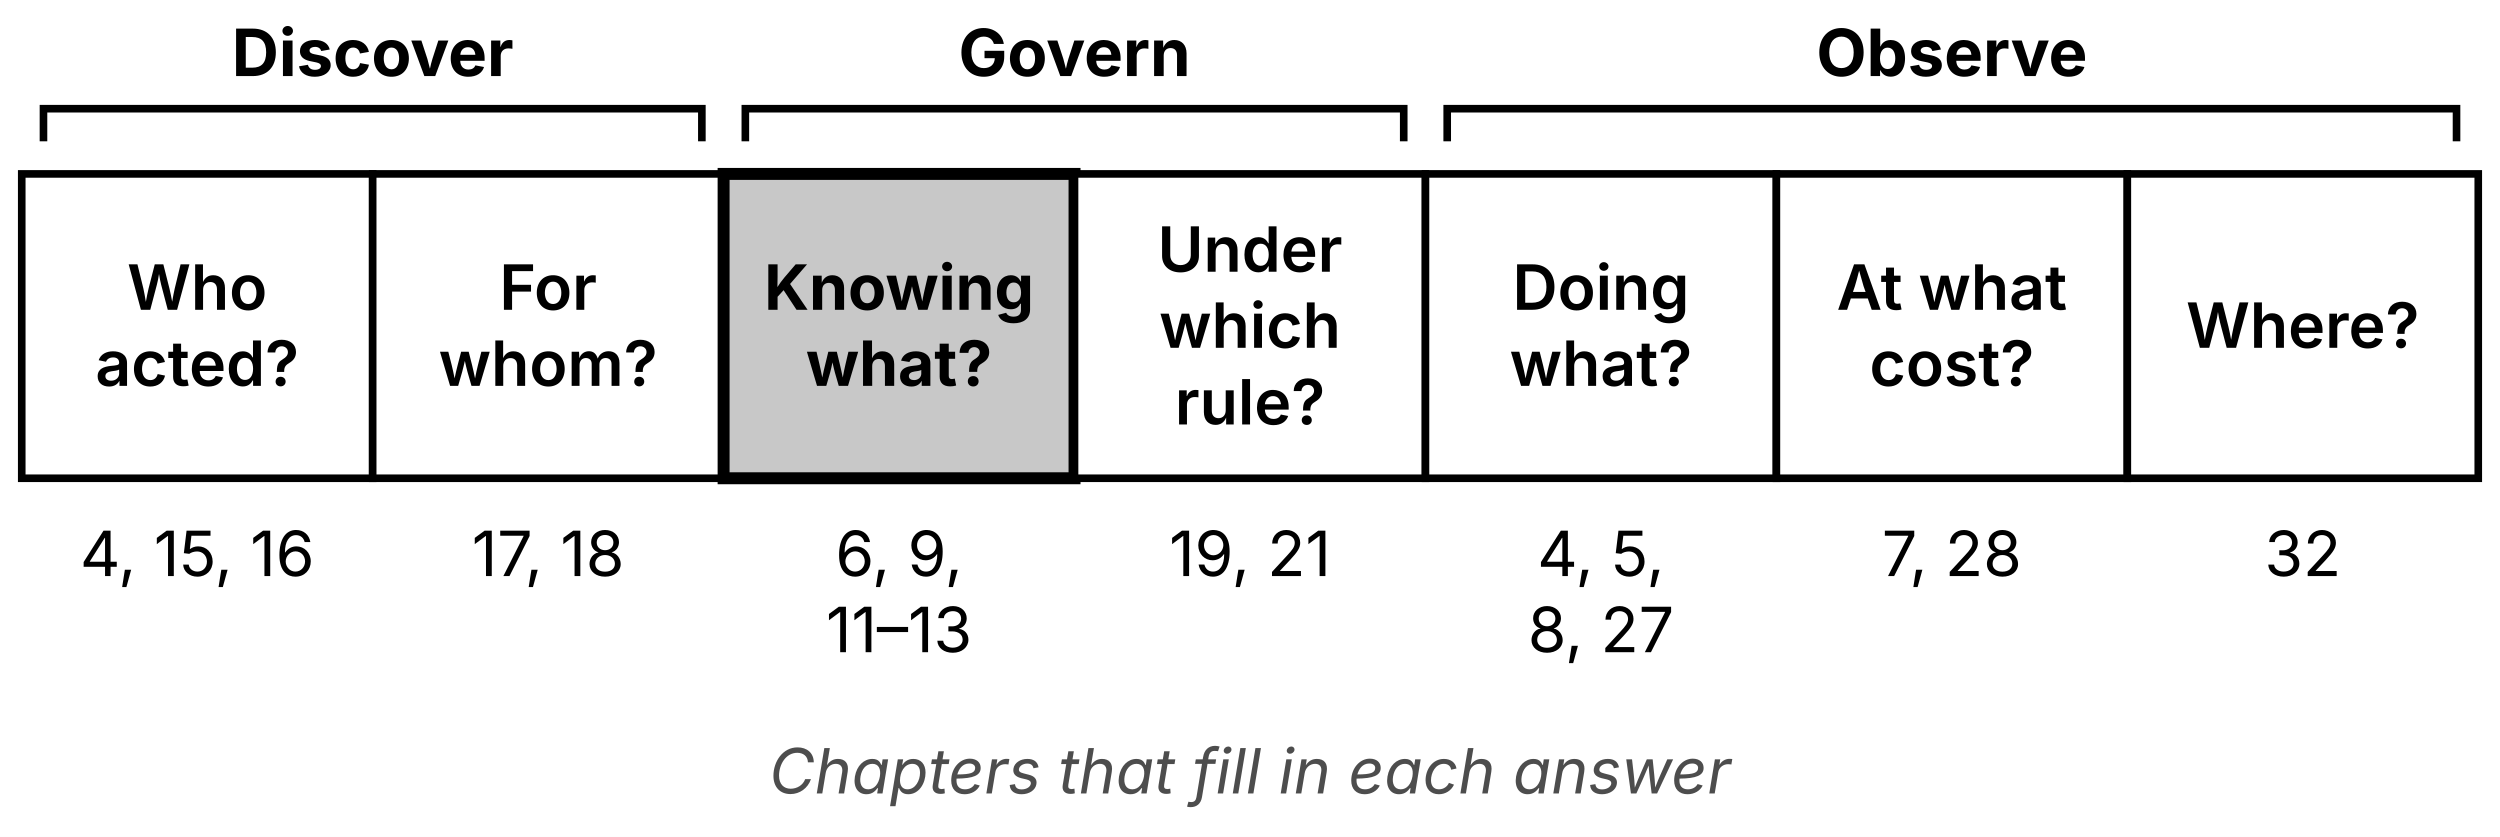
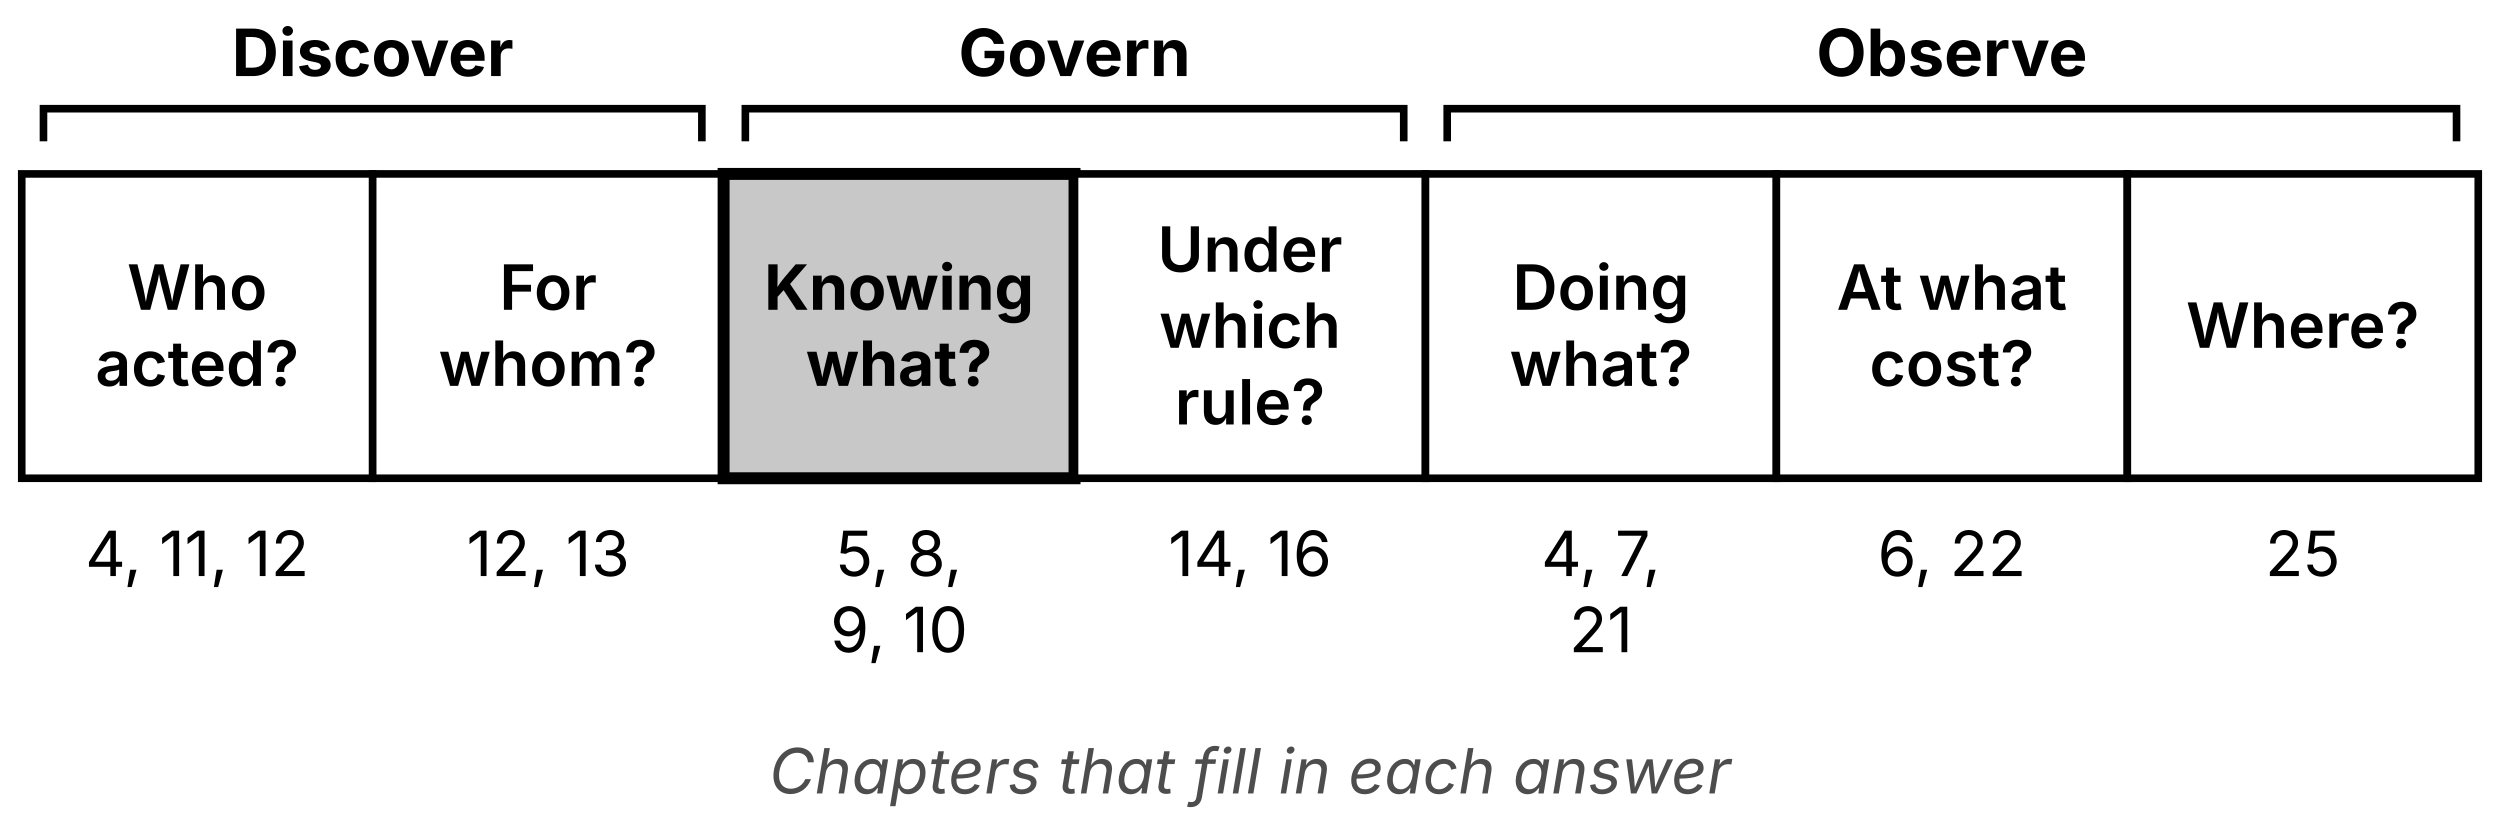
<svg xmlns="http://www.w3.org/2000/svg" width="4.6in" height="1.54in" viewBox="0 0 460 154">
  <defs>
    <marker id="call" viewBox="0 0 10 10" refX="9" refY="5" markerWidth="7" markerHeight="7" orient="auto-start-reverse">
      <path d="M0,0 L10,5 L0,10 z" fill="#000000" />
    </marker>
    <marker id="trace" viewBox="0 0 10 10" refX="9" refY="5" markerWidth="8" markerHeight="8" orient="auto-start-reverse">
      <path d="M1,1 L9,5 L1,9" fill="none" stroke="#000000" stroke-width="1.3" />
    </marker>
  </defs>
  <rect width="460" height="154" fill="#ffffff" />
  <path d="M8.0,26 L8.0,20 L129.143,20 L129.143,26" fill="none" stroke="#000000" stroke-width="1.4" />
  <text x="68.571" y="14.0" font-family="Inter, 'DejaVu Sans', sans-serif" font-size="12" font-weight="700" text-anchor="middle" fill="#000000">Discover</text>
  <path d="M137.143,26 L137.143,20 L258.286,20 L258.286,26" fill="none" stroke="#000000" stroke-width="1.4" />
  <text x="197.714" y="14.0" font-family="Inter, 'DejaVu Sans', sans-serif" font-size="12" font-weight="700" text-anchor="middle" fill="#000000">Govern</text>
  <path d="M266.286,26 L266.286,20 L452.0,20 L452.0,26" fill="none" stroke="#000000" stroke-width="1.4" />
  <text x="359.143" y="14.0" font-family="Inter, 'DejaVu Sans', sans-serif" font-size="12" font-weight="700" text-anchor="middle" fill="#000000">Observe</text>
  <rect x="4.0" y="32" width="64.571" height="56" rx="0" fill="#ffffff" stroke="#000000" stroke-width="1.4" />
  <text x="36.286" y="57.0" font-family="Inter, 'DejaVu Sans', sans-serif" font-size="11.5" font-weight="600" text-anchor="middle" fill="#000000">Who</text>
  <text x="36.286" y="71.0" font-family="Inter, 'DejaVu Sans', sans-serif" font-size="11.5" font-weight="600" text-anchor="middle" fill="#000000">acted?</text>
-   <text x="36.286" y="106.0" font-family="Inter, 'DejaVu Sans', sans-serif" font-size="11.5" font-weight="400" text-anchor="middle" fill="#000000">4, 15, 16</text>
+   <text x="36.286" y="106.0" font-family="Inter, 'DejaVu Sans', sans-serif" font-size="11.5" font-weight="400" text-anchor="middle" fill="#000000">4, 11, 12</text>
  <rect x="68.571" y="32" width="64.571" height="56" rx="0" fill="#ffffff" stroke="#000000" stroke-width="1.4" />
  <text x="100.857" y="57.0" font-family="Inter, 'DejaVu Sans', sans-serif" font-size="11.5" font-weight="600" text-anchor="middle" fill="#000000">For</text>
  <text x="100.857" y="71.0" font-family="Inter, 'DejaVu Sans', sans-serif" font-size="11.5" font-weight="600" text-anchor="middle" fill="#000000">whom?</text>
-   <text x="100.857" y="106.0" font-family="Inter, 'DejaVu Sans', sans-serif" font-size="11.5" font-weight="400" text-anchor="middle" fill="#000000">17, 18</text>
+   <text x="100.857" y="106.0" font-family="Inter, 'DejaVu Sans', sans-serif" font-size="11.5" font-weight="400" text-anchor="middle" fill="#000000">12, 13</text>
  <rect x="133.143" y="32" width="64.571" height="56" rx="0" fill="#c8c8c8" stroke="#000000" stroke-width="2.2" />
  <text x="165.429" y="57.0" font-family="Inter, 'DejaVu Sans', sans-serif" font-size="11.5" font-weight="700" text-anchor="middle" fill="#000000">Knowing</text>
  <text x="165.429" y="71.0" font-family="Inter, 'DejaVu Sans', sans-serif" font-size="11.5" font-weight="700" text-anchor="middle" fill="#000000">what?</text>
-   <text x="165.429" y="106.0" font-family="Inter, 'DejaVu Sans', sans-serif" font-size="11.5" font-weight="400" text-anchor="middle" fill="#000000">6, 9,</text>
-   <text x="165.429" y="120.0" font-family="Inter, 'DejaVu Sans', sans-serif" font-size="11.5" font-weight="400" text-anchor="middle" fill="#000000">11–13</text>
+   <text x="165.429" y="106.0" font-family="Inter, 'DejaVu Sans', sans-serif" font-size="11.5" font-weight="400" text-anchor="middle" fill="#000000">5, 8,</text>
+   <text x="165.429" y="120.0" font-family="Inter, 'DejaVu Sans', sans-serif" font-size="11.5" font-weight="400" text-anchor="middle" fill="#000000">9, 10</text>
  <rect x="197.714" y="32" width="64.571" height="56" rx="0" fill="#ffffff" stroke="#000000" stroke-width="1.4" />
  <text x="230.0" y="50.0" font-family="Inter, 'DejaVu Sans', sans-serif" font-size="11.5" font-weight="600" text-anchor="middle" fill="#000000">Under</text>
  <text x="230.0" y="64.0" font-family="Inter, 'DejaVu Sans', sans-serif" font-size="11.5" font-weight="600" text-anchor="middle" fill="#000000">which</text>
  <text x="230.0" y="78.1" font-family="Inter, 'DejaVu Sans', sans-serif" font-size="11.5" font-weight="600" text-anchor="middle" fill="#000000">rule?</text>
-   <text x="230.0" y="106.0" font-family="Inter, 'DejaVu Sans', sans-serif" font-size="11.5" font-weight="400" text-anchor="middle" fill="#000000">19, 21</text>
+   <text x="230.0" y="106.0" font-family="Inter, 'DejaVu Sans', sans-serif" font-size="11.5" font-weight="400" text-anchor="middle" fill="#000000">14, 16</text>
  <rect x="262.286" y="32" width="64.571" height="56" rx="0" fill="#ffffff" stroke="#000000" stroke-width="1.4" />
  <text x="294.571" y="57.0" font-family="Inter, 'DejaVu Sans', sans-serif" font-size="11.5" font-weight="600" text-anchor="middle" fill="#000000">Doing</text>
  <text x="294.571" y="71.0" font-family="Inter, 'DejaVu Sans', sans-serif" font-size="11.5" font-weight="600" text-anchor="middle" fill="#000000">what?</text>
-   <text x="294.571" y="106.0" font-family="Inter, 'DejaVu Sans', sans-serif" font-size="11.5" font-weight="400" text-anchor="middle" fill="#000000">4, 5,</text>
-   <text x="294.571" y="120.0" font-family="Inter, 'DejaVu Sans', sans-serif" font-size="11.5" font-weight="400" text-anchor="middle" fill="#000000">8, 27</text>
+   <text x="294.571" y="106.0" font-family="Inter, 'DejaVu Sans', sans-serif" font-size="11.5" font-weight="400" text-anchor="middle" fill="#000000">4, 7,</text>
+   <text x="294.571" y="120.0" font-family="Inter, 'DejaVu Sans', sans-serif" font-size="11.5" font-weight="400" text-anchor="middle" fill="#000000">21</text>
  <rect x="326.857" y="32" width="64.571" height="56" rx="0" fill="#ffffff" stroke="#000000" stroke-width="1.4" />
  <text x="359.143" y="57.0" font-family="Inter, 'DejaVu Sans', sans-serif" font-size="11.5" font-weight="600" text-anchor="middle" fill="#000000">At what</text>
  <text x="359.143" y="71.0" font-family="Inter, 'DejaVu Sans', sans-serif" font-size="11.5" font-weight="600" text-anchor="middle" fill="#000000">cost?</text>
-   <text x="359.143" y="106.0" font-family="Inter, 'DejaVu Sans', sans-serif" font-size="11.5" font-weight="400" text-anchor="middle" fill="#000000">7, 28</text>
+   <text x="359.143" y="106.0" font-family="Inter, 'DejaVu Sans', sans-serif" font-size="11.5" font-weight="400" text-anchor="middle" fill="#000000">6, 22</text>
  <rect x="391.429" y="32" width="64.571" height="56" rx="0" fill="#ffffff" stroke="#000000" stroke-width="1.4" />
  <text x="423.714" y="64.0" font-family="Inter, 'DejaVu Sans', sans-serif" font-size="11.5" font-weight="600" text-anchor="middle" fill="#000000">Where?</text>
-   <text x="423.714" y="106.0" font-family="Inter, 'DejaVu Sans', sans-serif" font-size="11.5" font-weight="400" text-anchor="middle" fill="#000000">32</text>
+   <text x="423.714" y="106.0" font-family="Inter, 'DejaVu Sans', sans-serif" font-size="11.5" font-weight="400" text-anchor="middle" fill="#000000">25</text>
  <text x="230.0" y="146.0" font-family="Inter, 'DejaVu Sans', sans-serif" font-size="11.5" font-weight="400" text-anchor="middle" font-style="italic" fill="#4d4d4d">Chapters that fill in each answer</text>
</svg>
